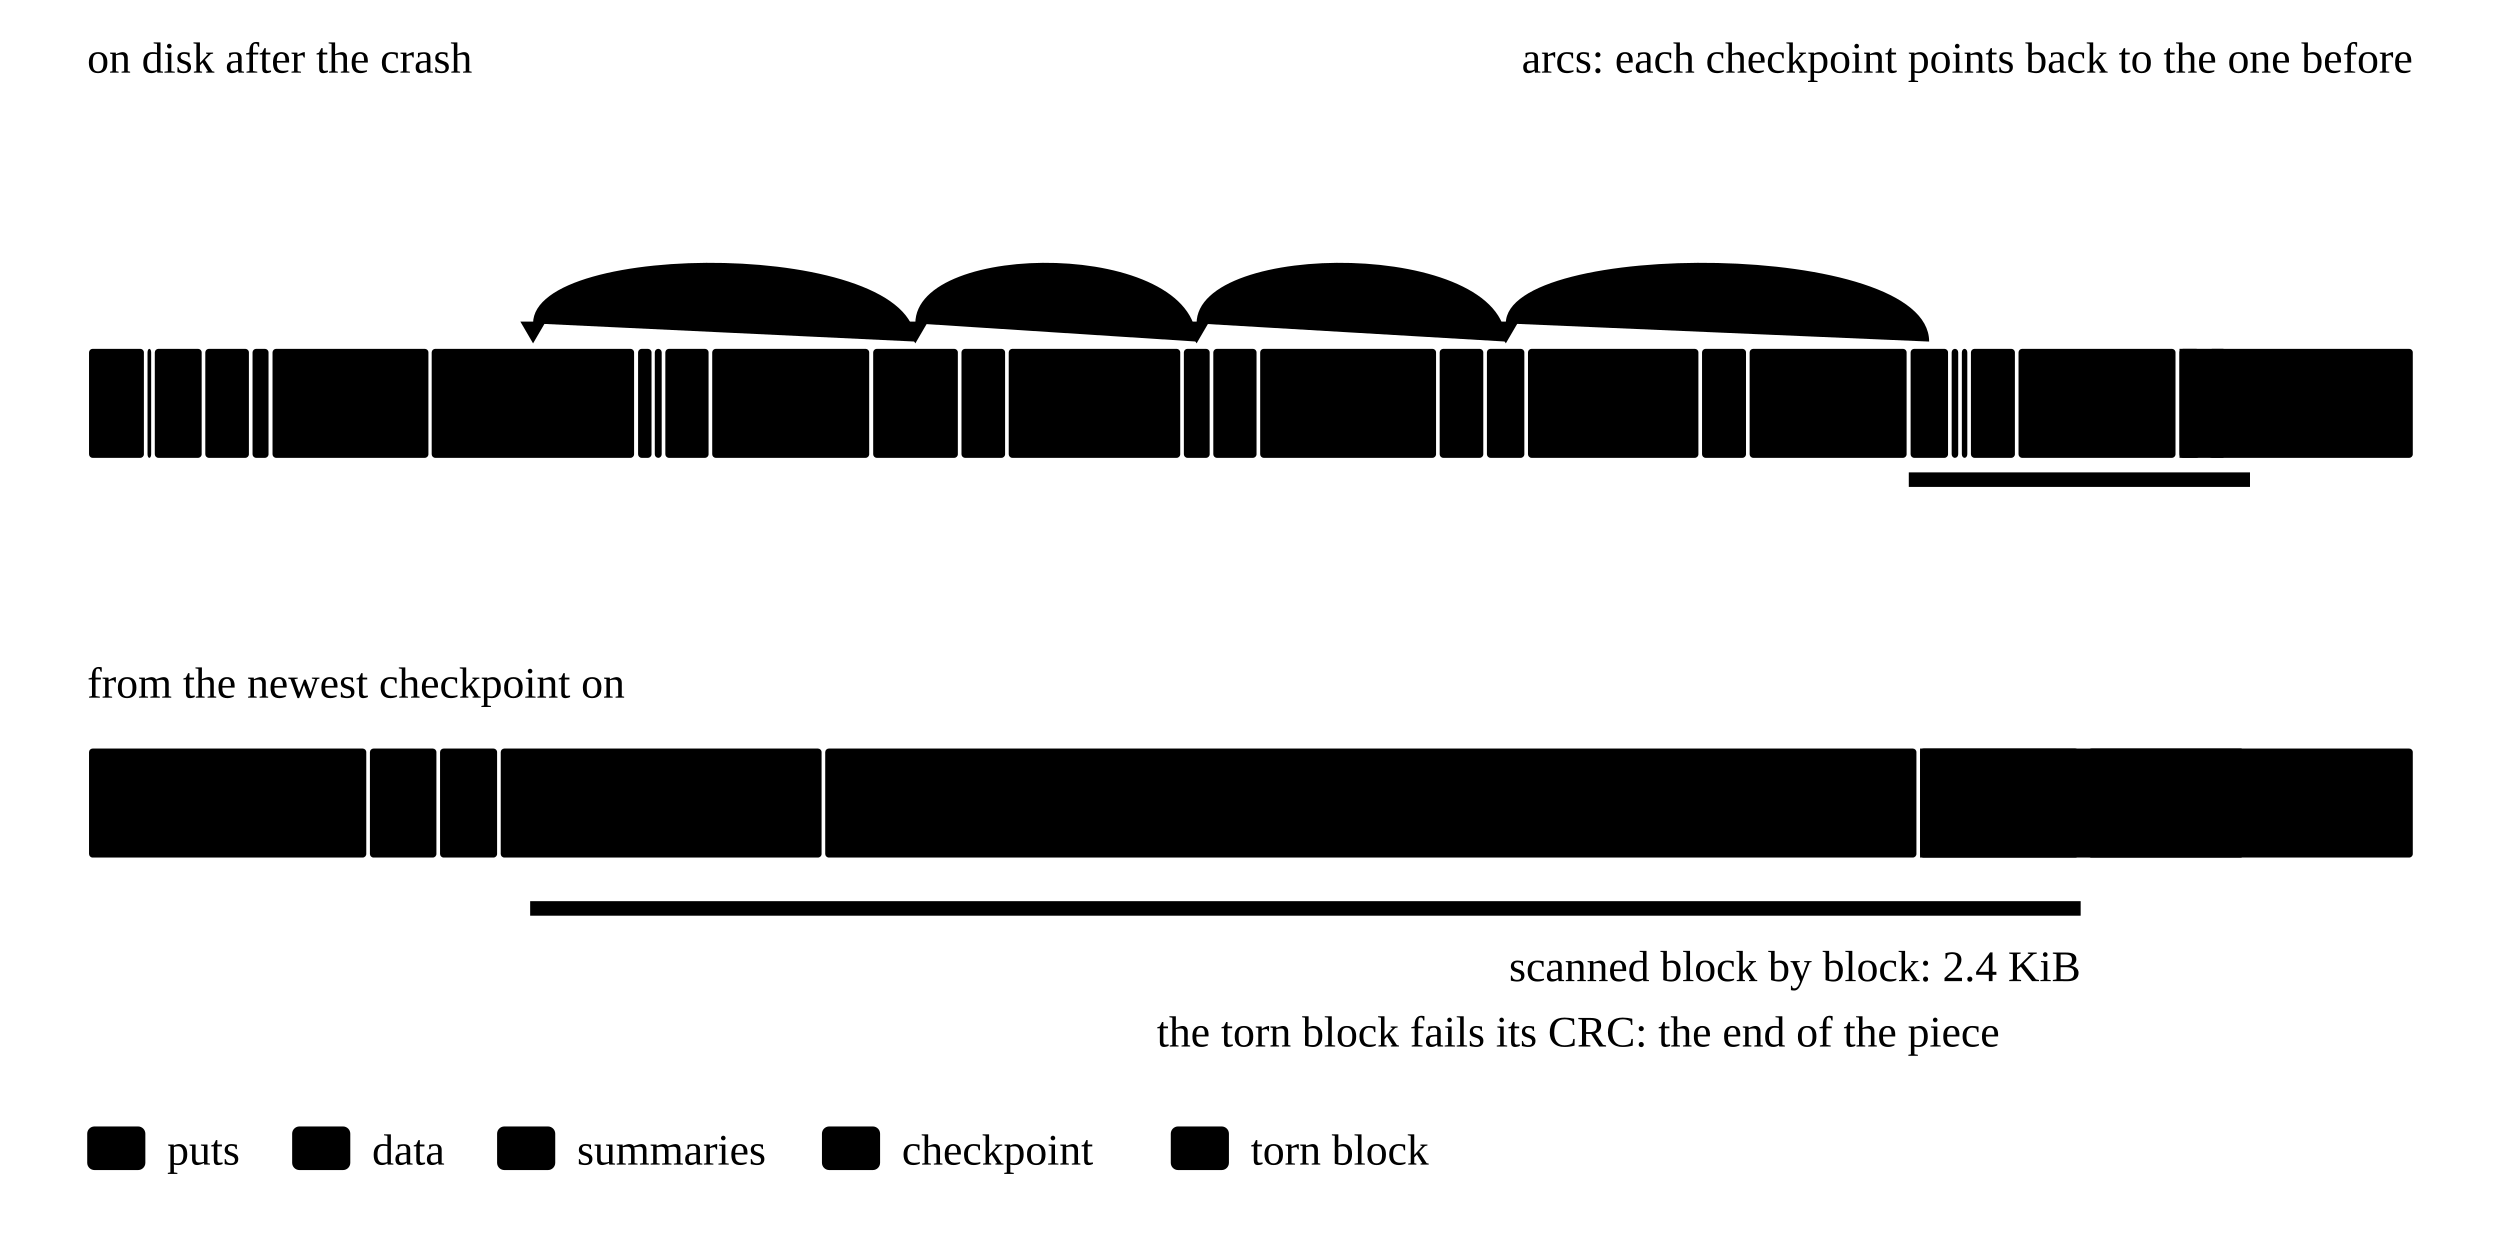
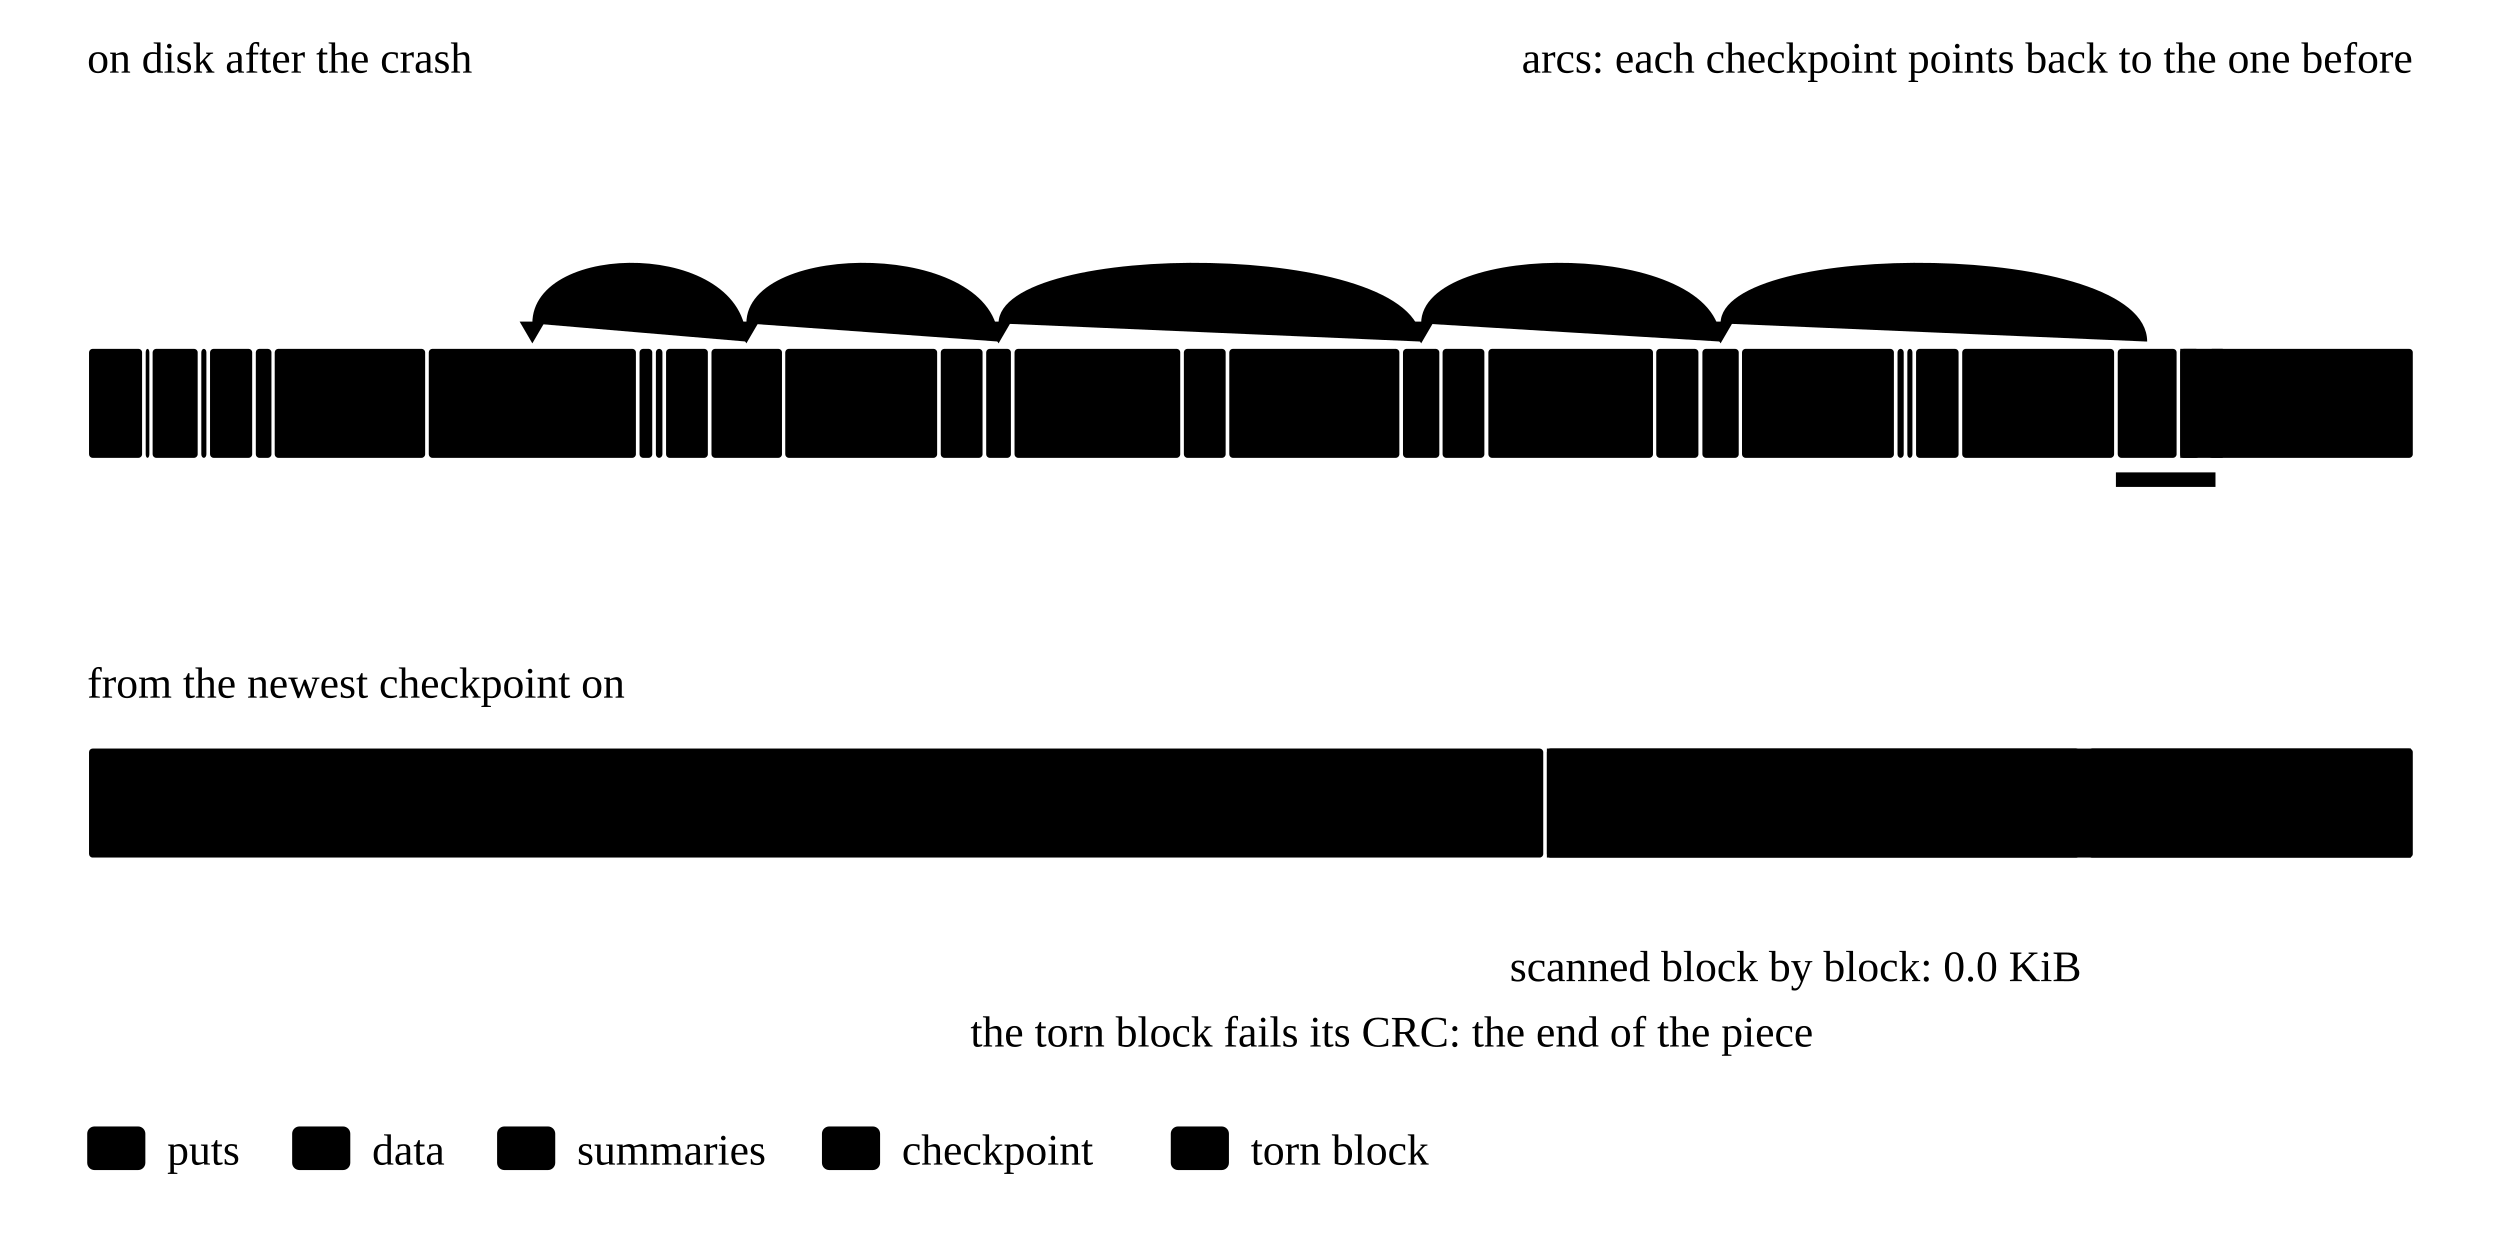
- <svg xmlns="http://www.w3.org/2000/svg" class="ww-svg" viewBox="0 0 688 342" width="688" height="342" role="img" aria-label="An unclosed piece of 22.4 KiB after a crash: it has no tail; each checkpoint points back to the one before; the reader starts at the newest checkpoint and scans the 2.4 KiB of blocks after it up to the torn block, whose CRC fails">
+ <svg xmlns="http://www.w3.org/2000/svg" class="ww-svg" viewBox="0 0 688 342" width="688" height="342" role="img" aria-label="An unclosed piece of 23.2 KiB after a crash: it has no tail; each checkpoint points back to the one before; the reader starts at the newest checkpoint and scans the 0.0 KiB of blocks after it up to the torn block, whose CRC fails">
  <text x="24.0" y="20.0" text-anchor="start" class="strong">on disk after the crash</text>
  <text x="664.0" y="20.0" text-anchor="end" class="soft small">arcs: each checkpoint points back to the one before</text>
-   <rect x="24.5" y="96.0" width="15.1" height="30.0" rx="1" class="tint-green" />
-   <rect x="40.6" y="96.0" width="1.0" height="30.0" rx="1" class="tint-purple" />
-   <rect x="42.6" y="96.0" width="12.9" height="30.0" rx="1" class="tint-purple" />
-   <rect x="56.5" y="96.0" width="12.0" height="30.0" rx="1" class="tint-blue" />
-   <rect x="69.5" y="96.0" width="4.4" height="30.0" rx="1" class="tint-purple" />
-   <rect x="75.0" y="96.0" width="42.9" height="30.0" rx="1" class="tint-blue" />
-   <rect x="118.8" y="96.0" width="55.7" height="30.0" rx="1" class="tint-amber" />
-   <rect x="175.6" y="96.0" width="3.7" height="30.0" rx="1" class="tint-purple" />
-   <rect x="180.2" y="96.0" width="1.9" height="30.0" rx="1" class="tint-purple" />
-   <rect x="183.1" y="96.0" width="11.9" height="30.0" rx="1" class="tint-blue" />
-   <rect x="196.0" y="96.0" width="43.2" height="30.0" rx="1" class="tint-blue" />
-   <rect x="240.3" y="96.0" width="23.3" height="30.0" rx="1" class="tint-amber" />
-   <rect x="264.6" y="96.0" width="12.0" height="30.0" rx="1" class="tint-blue" />
-   <rect x="277.6" y="96.0" width="47.2" height="30.0" rx="1" class="tint-blue" />
-   <rect x="325.8" y="96.0" width="7.1" height="30.0" rx="1" class="tint-amber" />
-   <rect x="333.9" y="96.0" width="11.9" height="30.0" rx="1" class="tint-blue" />
-   <rect x="346.8" y="96.0" width="48.4" height="30.0" rx="1" class="tint-blue" />
-   <rect x="396.2" y="96.0" width="12.0" height="30.0" rx="1" class="tint-blue" />
-   <rect x="409.2" y="96.0" width="10.3" height="30.0" rx="1" class="tint-amber" />
-   <rect x="420.5" y="96.0" width="46.9" height="30.0" rx="1" class="tint-blue" />
-   <rect x="468.4" y="96.0" width="12.1" height="30.0" rx="1" class="tint-blue" />
-   <rect x="481.5" y="96.0" width="43.2" height="30.0" rx="1" class="tint-blue" />
-   <rect x="525.8" y="96.0" width="10.3" height="30.0" rx="1" class="tint-amber" />
-   <rect x="537.1" y="96.0" width="1.8" height="30.0" rx="1" class="tint-purple" />
-   <rect x="539.9" y="96.0" width="1.5" height="30.0" rx="1" class="tint-blue" />
-   <rect x="542.4" y="96.0" width="12.1" height="30.0" rx="1" class="tint-blue" />
-   <rect x="555.5" y="96.0" width="43.2" height="30.0" rx="1" class="tint-blue" />
-   <path d="M599.8 96.0 h12.1 v30 h-12.1 Z" class="thin dash" />
-   <rect x="599.8" y="96.0" width="5.6" height="30.0" rx="1" class="tint-accent" />
+   <rect x="24.5" y="96.0" width="14.6" height="30.0" rx="1" class="tint-green" />
+   <rect x="40.1" y="96.0" width="1.0" height="30.0" rx="1" class="tint-purple" />
+   <rect x="42.0" y="96.0" width="12.4" height="30.0" rx="1" class="tint-purple" />
+   <rect x="55.4" y="96.0" width="1.4" height="30.0" rx="1" class="tint-blue" />
+   <rect x="57.8" y="96.0" width="11.6" height="30.0" rx="1" class="tint-blue" />
+   <rect x="70.4" y="96.0" width="4.3" height="30.0" rx="1" class="tint-purple" />
+   <rect x="75.6" y="96.0" width="41.4" height="30.0" rx="1" class="tint-blue" />
+   <rect x="118.0" y="96.0" width="57.0" height="30.0" rx="1" class="tint-amber" />
+   <rect x="176.0" y="96.0" width="3.5" height="30.0" rx="1" class="tint-purple" />
+   <rect x="180.5" y="96.0" width="1.8" height="30.0" rx="1" class="tint-purple" />
+   <rect x="183.3" y="96.0" width="11.5" height="30.0" rx="1" class="tint-blue" />
+   <rect x="195.8" y="96.0" width="19.4" height="30.0" rx="1" class="tint-amber" />
+   <rect x="216.1" y="96.0" width="41.8" height="30.0" rx="1" class="tint-blue" />
+   <rect x="258.9" y="96.0" width="11.5" height="30.0" rx="1" class="tint-blue" />
+   <rect x="271.4" y="96.0" width="6.8" height="30.0" rx="1" class="tint-amber" />
+   <rect x="279.2" y="96.0" width="45.6" height="30.0" rx="1" class="tint-blue" />
+   <rect x="325.8" y="96.0" width="11.5" height="30.0" rx="1" class="tint-blue" />
+   <rect x="338.3" y="96.0" width="46.8" height="30.0" rx="1" class="tint-blue" />
+   <rect x="386.1" y="96.0" width="10.0" height="30.0" rx="1" class="tint-amber" />
+   <rect x="397.0" y="96.0" width="11.5" height="30.0" rx="1" class="tint-blue" />
+   <rect x="409.6" y="96.0" width="45.3" height="30.0" rx="1" class="tint-blue" />
+   <rect x="455.8" y="96.0" width="11.6" height="30.0" rx="1" class="tint-blue" />
+   <rect x="468.5" y="96.0" width="10.0" height="30.0" rx="1" class="tint-amber" />
+   <rect x="479.4" y="96.0" width="41.8" height="30.0" rx="1" class="tint-blue" />
+   <rect x="522.2" y="96.0" width="1.7" height="30.0" rx="1" class="tint-purple" />
+   <rect x="524.9" y="96.0" width="1.4" height="30.0" rx="1" class="tint-blue" />
+   <rect x="527.3" y="96.0" width="11.7" height="30.0" rx="1" class="tint-blue" />
+   <rect x="540.0" y="96.0" width="41.8" height="30.0" rx="1" class="tint-blue" />
+   <rect x="582.8" y="96.0" width="16.2" height="30.0" rx="1" class="tint-amber" />
+   <path d="M600.0 96.0 h11.7 v30 h-11.7 Z" class="thin dash" />
+   <rect x="600.0" y="96.0" width="5.3" height="30.0" rx="1" class="tint-accent" />
  <rect x="607.8" y="96.0" width="56.2" height="30.0" rx="1" class="faint" />
  <text x="634.9" y="115.5" text-anchor="middle" class="soft small">no tail</text>
-   <path d="M251.9 94.0 C251.9 66.0 146.7 66.0 146.7 89.0" class="thin" />
-   <path d="M146.7 94.5 l-3.5 -6 h7 Z" class="thin head" />
-   <path d="M329.3 94.0 C329.3 66.0 251.9 66.0 251.9 89.0" class="thin" />
-   <path d="M251.9 94.5 l-3.5 -6 h7 Z" class="thin head" />
-   <path d="M414.4 94.0 C414.4 66.0 329.3 66.0 329.3 89.0" class="thin" />
-   <path d="M329.3 94.5 l-3.5 -6 h7 Z" class="thin head" />
-   <path d="M530.9 94.0 C530.9 66.0 414.4 66.0 414.4 89.0" class="thin" />
-   <path d="M414.4 94.5 l-3.5 -6 h7 Z" class="thin head" />
-   <path d="M525.3 130.0 v4 H619.2 v-4" class="thin" />
-   <path d="M525.3 136.0 L24.0 172.0 M619.2 136.0 L664.0 172.0" class="thin dash" />
+   <path d="M205.4 94.0 C205.4 66.0 146.5 66.0 146.5 89.0" class="thin" />
+   <path d="M146.5 94.5 l-3.5 -6 h7 Z" class="thin head" />
+   <path d="M274.8 94.0 C274.8 66.0 205.4 66.0 205.4 89.0" class="thin" />
+   <path d="M205.4 94.5 l-3.5 -6 h7 Z" class="thin head" />
+   <path d="M391.1 94.0 C391.1 66.0 274.8 66.0 274.8 89.0" class="thin" />
+   <path d="M274.8 94.5 l-3.5 -6 h7 Z" class="thin head" />
+   <path d="M473.5 94.0 C473.5 66.0 391.1 66.0 391.1 89.0" class="thin" />
+   <path d="M391.1 94.5 l-3.5 -6 h7 Z" class="thin head" />
+   <path d="M590.9 94.0 C590.9 66.0 473.5 66.0 473.5 89.0" class="thin" />
+   <path d="M473.5 94.5 l-3.5 -6 h7 Z" class="thin head" />
+   <path d="M582.3 130.0 v4 H609.7 v-4" class="thin" />
+   <path d="M582.3 136.0 L24.0 172.0 M609.7 136.0 L664.0 172.0" class="thin dash" />
  <text x="24.0" y="192.0" text-anchor="start" class="small">from the newest checkpoint on</text>
-   <rect x="24.5" y="206.0" width="76.3" height="30.0" rx="1" class="tint-amber" />
-   <text x="62.6" y="225.5" text-anchor="middle" class="small">checkpoint</text>
-   <rect x="101.8" y="206.0" width="18.3" height="30.0" rx="1" class="tint-purple" />
-   <rect x="121.1" y="206.0" width="15.7" height="30.0" rx="1" class="tint-blue" />
-   <rect x="137.8" y="206.0" width="88.3" height="30.0" rx="1" class="tint-blue" />
-   <text x="182.0" y="225.5" text-anchor="middle" class="small">frames</text>
-   <rect x="227.1" y="206.0" width="300.3" height="30.0" rx="1" class="tint-blue" />
-   <text x="377.3" y="225.5" text-anchor="middle" class="small">samples</text>
-   <path d="M528.4 206.0 h88.5 v30 h-88.5 Z" class="thin dash" />
-   <rect x="528.4" y="206.0" width="43.7" height="30.0" rx="1" class="tint-accent" />
-   <text x="550.3" y="225.5" text-anchor="middle" class="small">torn</text>
-   <rect x="574.6" y="206.0" width="89.4" height="30.0" rx="1" class="faint" />
-   <path d="M145.9 248.0 v4 H572.6 v-4" class="thin" />
-   <text x="572.6" y="270.0" text-anchor="end" class="small">scanned block by block: 2.4 KiB</text>
-   <text x="550.3" y="288.0" text-anchor="end" class="accent small">the torn block fails its CRC: the end of the piece</text>
+   <rect x="24.5" y="206.0" width="400.2" height="30.0" rx="1" class="tint-amber" />
+   <text x="224.6" y="225.5" text-anchor="middle" class="small">checkpoint</text>
+   <path d="M425.7 206.0 h237.8 v30 h-237.8 Z" class="thin dash" />
+   <rect x="425.7" y="206.0" width="146.6" height="30.0" rx="1" class="tint-accent" />
+   <text x="499.0" y="225.5" text-anchor="middle" class="small">torn</text>
+   <rect x="574.8" y="206.0" width="89.2" height="30.0" rx="1" class="faint" />
+   <path d="M572.8 248.0 v4 H572.8 v-4" class="thin" />
+   <text x="572.8" y="270.0" text-anchor="end" class="small">scanned block by block: 0.0 KiB</text>
+   <text x="499.0" y="288.0" text-anchor="end" class="accent small">the torn block fails its CRC: the end of the piece</text>
  <rect x="24.0" y="310.0" width="16.0" height="12.0" rx="2" class="tint-purple" />
  <text x="46.0" y="320.5" text-anchor="start" class="small">puts</text>
  <rect x="80.4" y="310.0" width="16.0" height="12.0" rx="2" class="tint-blue" />
  <text x="102.4" y="320.5" text-anchor="start" class="small">data</text>
  <rect x="136.8" y="310.0" width="16.0" height="12.0" rx="2" class="tint-teal" />
  <text x="158.8" y="320.5" text-anchor="start" class="small">summaries</text>
  <rect x="226.2" y="310.0" width="16.0" height="12.0" rx="2" class="tint-amber" />
  <text x="248.2" y="320.5" text-anchor="start" class="small">checkpoint</text>
  <rect x="322.2" y="310.0" width="16.0" height="12.0" rx="2" class="tint-accent" />
  <text x="344.2" y="320.5" text-anchor="start" class="small">torn block</text>
</svg>
